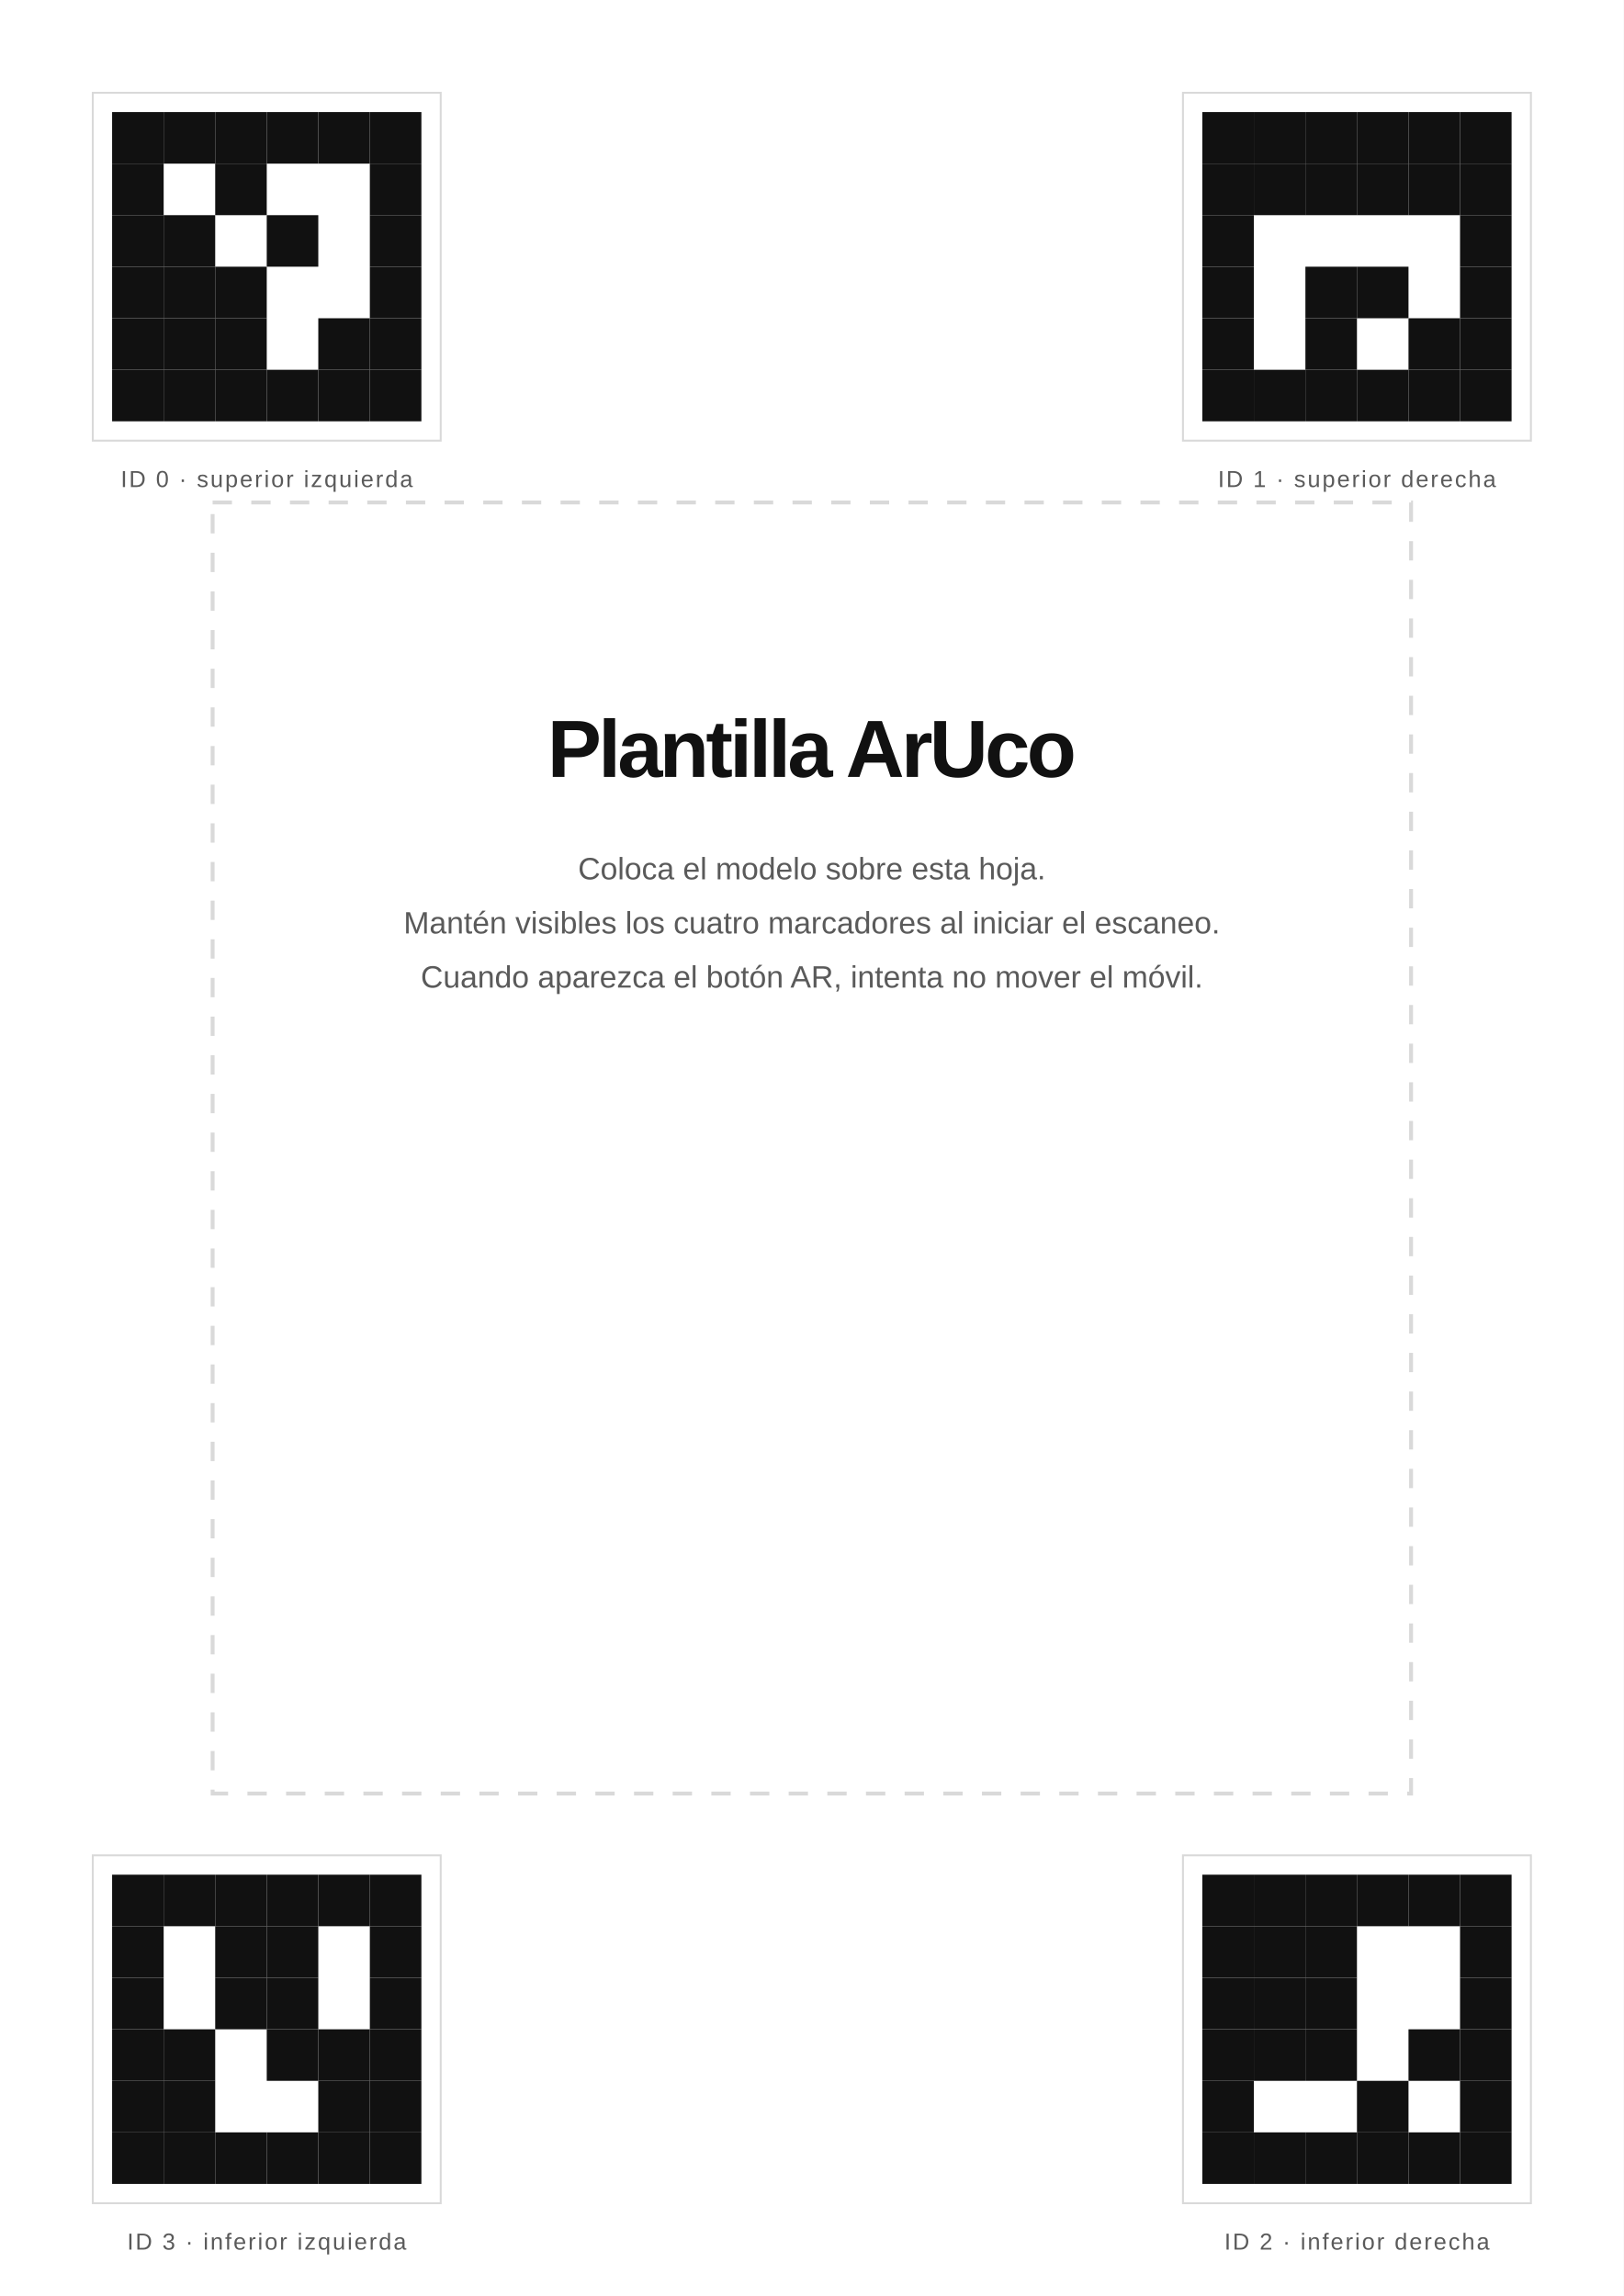
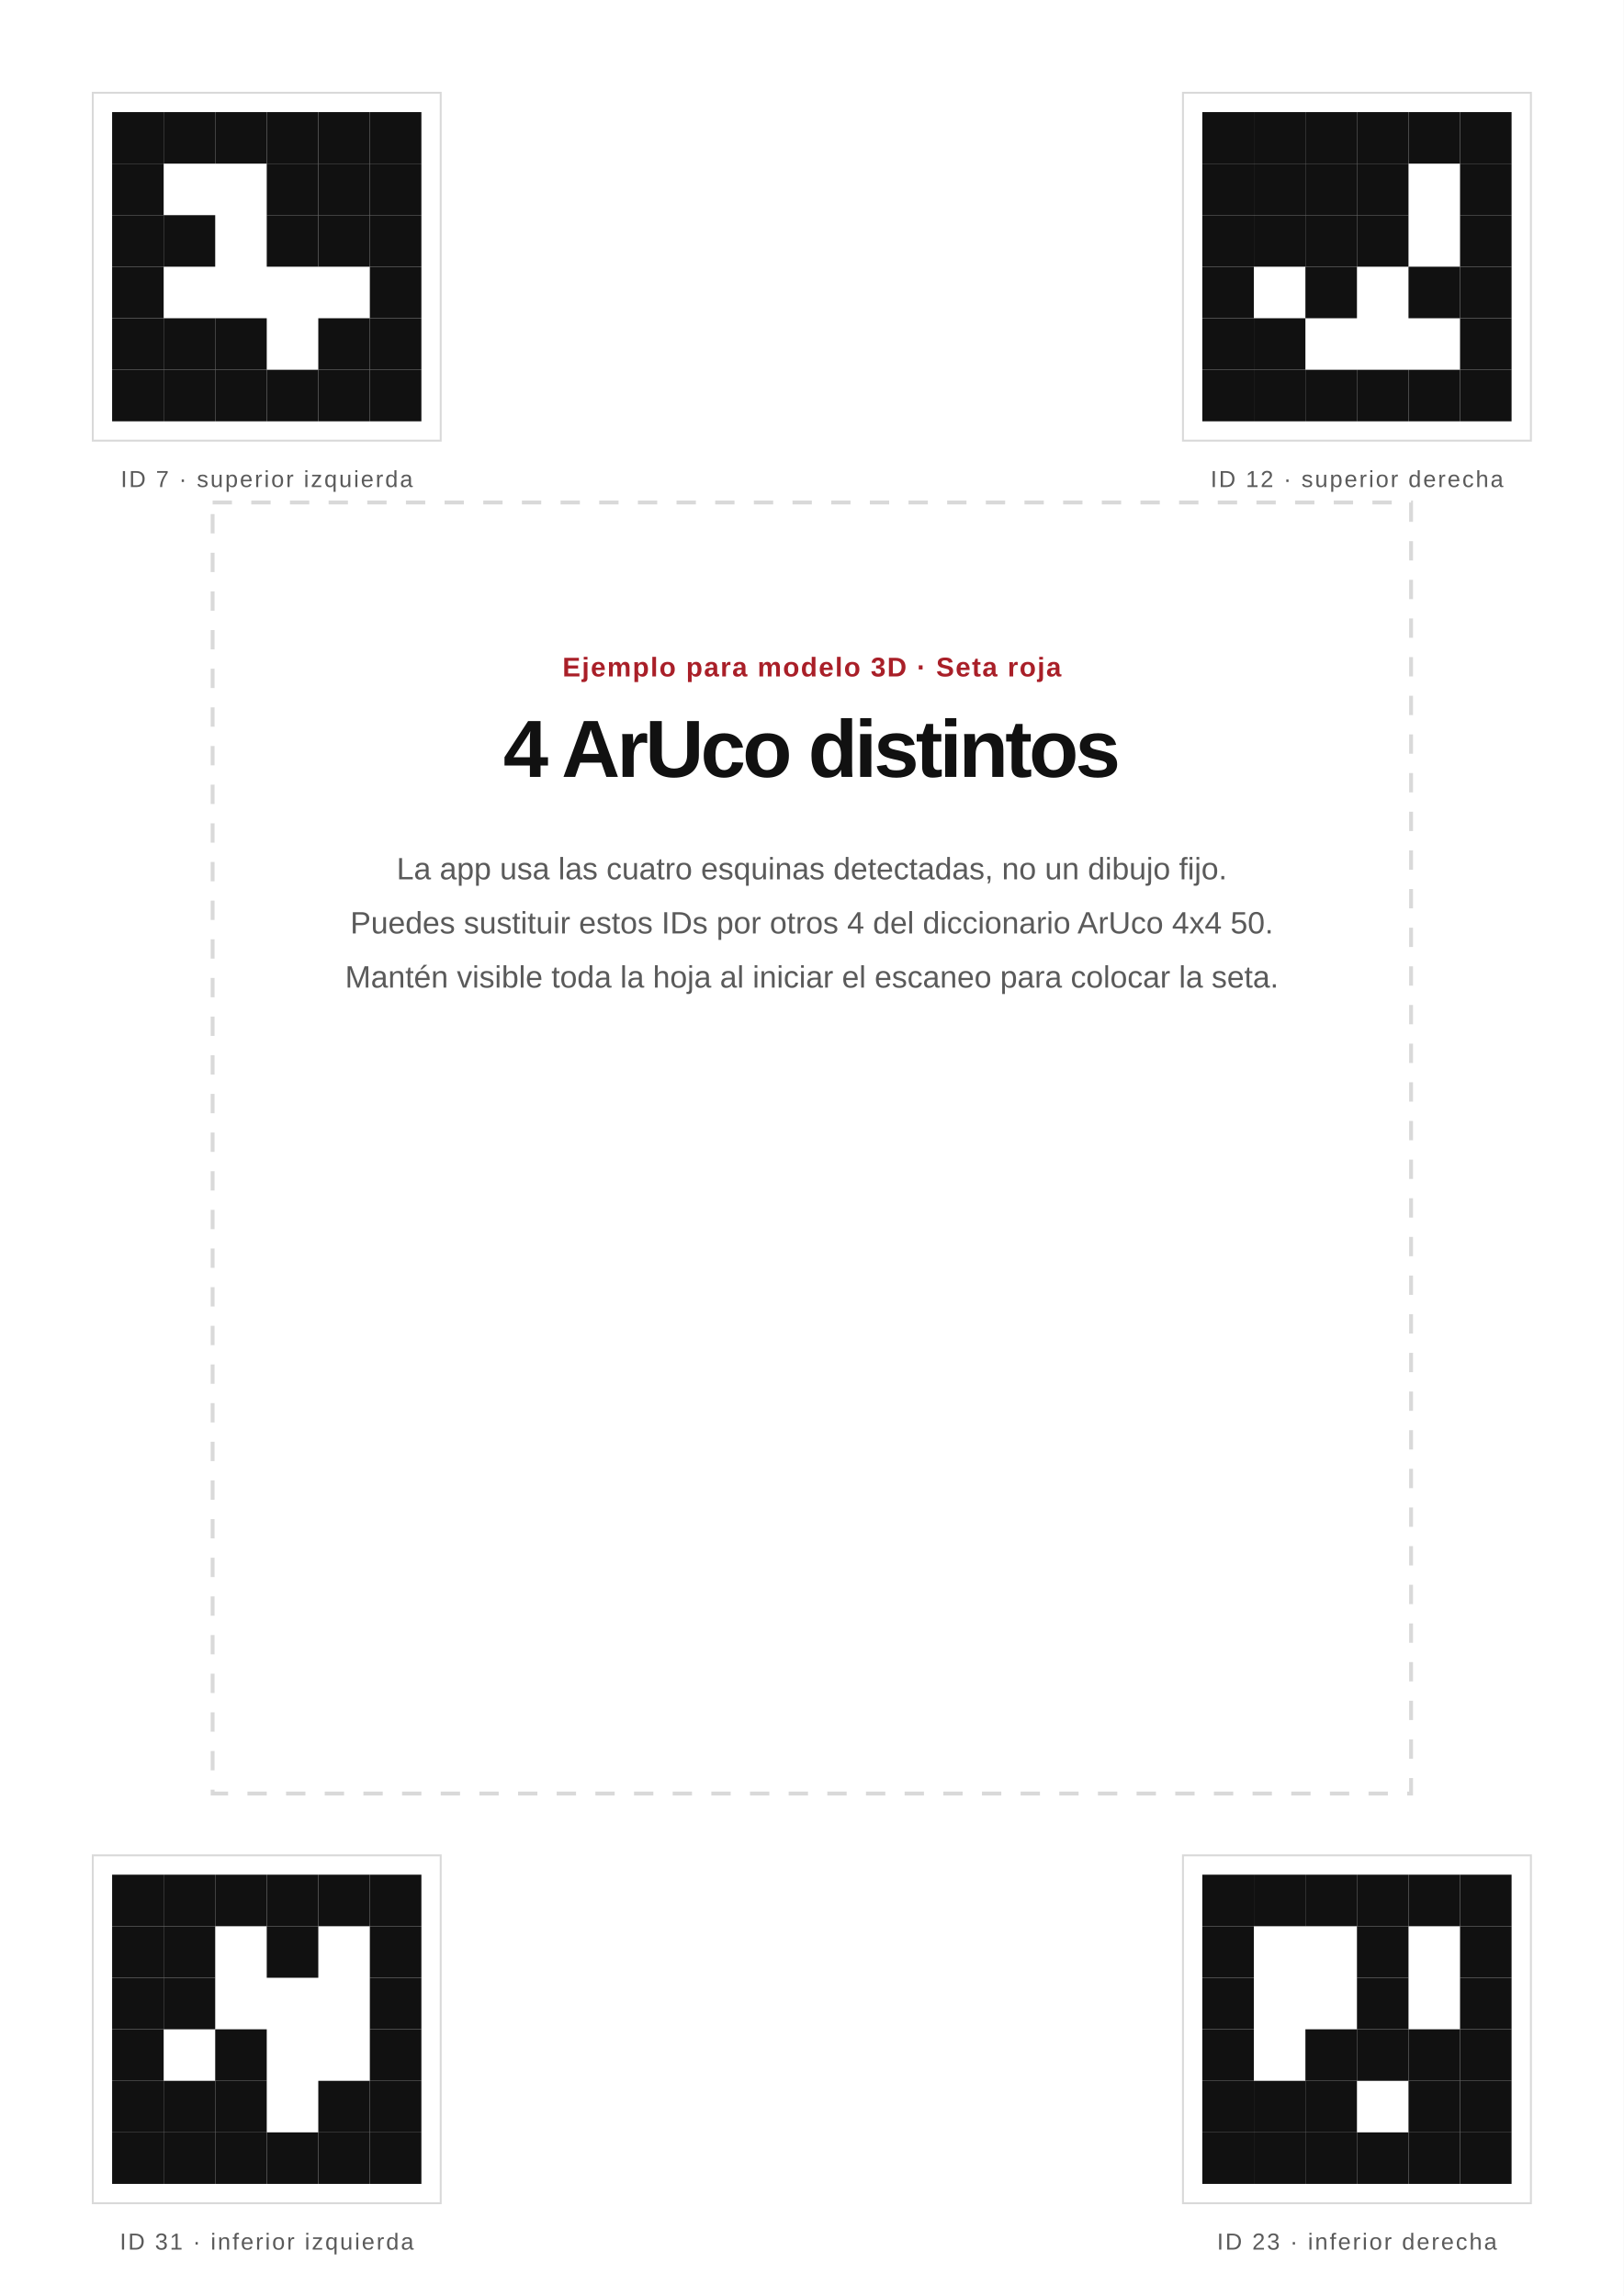
<svg xmlns="http://www.w3.org/2000/svg" viewBox="0 0 840 1188" width="840" height="1188" role="img" aria-labelledby="title desc">
  <defs>
    <style>
      .page-bg { fill: #ffffff; }
      .guide { fill: none; stroke: #d9d9d9; stroke-width: 2; stroke-dasharray: 10 10; }
      .marker-frame { fill: #ffffff; stroke: #d9d9d9; stroke-width: 1; }
      .ink { fill: #111111; }
      .muted { fill: #5a5a5a; }
+       .accent { fill: #a91f28; }
      .label {
        font-family: "Segoe UI", Arial, sans-serif;
        font-size: 12px;
        letter-spacing: 0.08em;
        text-transform: uppercase;
      }
      .title {
        font-family: "Segoe UI", Arial, sans-serif;
        font-size: 42px;
        font-weight: 700;
        letter-spacing: -0.04em;
      }
      .body {
        font-family: "Segoe UI", Arial, sans-serif;
        font-size: 16px;
      }
+       .badge {
+         font-family: "Segoe UI", Arial, sans-serif;
+         font-size: 14px;
+         font-weight: 700;
+         letter-spacing: 0.05em;
+         text-transform: uppercase;
+       }
    </style>
-     <g id="marker-0" class="ink">
+     <g id="marker-7" class="ink">
      <rect x="0" y="0" width="10" height="10" />
      <rect x="10" y="0" width="10" height="10" />
      <rect x="20" y="0" width="10" height="10" />
      <rect x="30" y="0" width="10" height="10" />
      <rect x="40" y="0" width="10" height="10" />
      <rect x="50" y="0" width="10" height="10" />
      <rect x="0" y="10" width="10" height="10" />
-       <rect x="20" y="10" width="10" height="10" />
+       <rect x="30" y="10" width="10" height="10" />
+       <rect x="40" y="10" width="10" height="10" />
      <rect x="50" y="10" width="10" height="10" />
      <rect x="0" y="20" width="10" height="10" />
      <rect x="10" y="20" width="10" height="10" />
      <rect x="30" y="20" width="10" height="10" />
+       <rect x="40" y="20" width="10" height="10" />
      <rect x="50" y="20" width="10" height="10" />
      <rect x="0" y="30" width="10" height="10" />
-       <rect x="10" y="30" width="10" height="10" />
+       <rect x="50" y="30" width="10" height="10" />
+       <rect x="0" y="40" width="10" height="10" />
+       <rect x="10" y="40" width="10" height="10" />
+       <rect x="20" y="40" width="10" height="10" />
+       <rect x="40" y="40" width="10" height="10" />
+       <rect x="50" y="40" width="10" height="10" />
+       <rect x="0" y="50" width="10" height="10" />
+       <rect x="10" y="50" width="10" height="10" />
+       <rect x="20" y="50" width="10" height="10" />
+       <rect x="30" y="50" width="10" height="10" />
+       <rect x="40" y="50" width="10" height="10" />
+       <rect x="50" y="50" width="10" height="10" />
+     </g>
+     <g id="marker-12" class="ink">
+       <rect x="0" y="0" width="10" height="10" />
+       <rect x="10" y="0" width="10" height="10" />
+       <rect x="20" y="0" width="10" height="10" />
+       <rect x="30" y="0" width="10" height="10" />
+       <rect x="40" y="0" width="10" height="10" />
+       <rect x="50" y="0" width="10" height="10" />
+       <rect x="0" y="10" width="10" height="10" />
+       <rect x="10" y="10" width="10" height="10" />
+       <rect x="20" y="10" width="10" height="10" />
+       <rect x="30" y="10" width="10" height="10" />
+       <rect x="50" y="10" width="10" height="10" />
+       <rect x="0" y="20" width="10" height="10" />
+       <rect x="10" y="20" width="10" height="10" />
+       <rect x="20" y="20" width="10" height="10" />
+       <rect x="30" y="20" width="10" height="10" />
+       <rect x="50" y="20" width="10" height="10" />
+       <rect x="0" y="30" width="10" height="10" />
+       <rect x="20" y="30" width="10" height="10" />
+       <rect x="40" y="30" width="10" height="10" />
+       <rect x="50" y="30" width="10" height="10" />
+       <rect x="0" y="40" width="10" height="10" />
+       <rect x="10" y="40" width="10" height="10" />
+       <rect x="50" y="40" width="10" height="10" />
+       <rect x="0" y="50" width="10" height="10" />
+       <rect x="10" y="50" width="10" height="10" />
+       <rect x="20" y="50" width="10" height="10" />
+       <rect x="30" y="50" width="10" height="10" />
+       <rect x="40" y="50" width="10" height="10" />
+       <rect x="50" y="50" width="10" height="10" />
+     </g>
+     <g id="marker-23" class="ink">
+       <rect x="0" y="0" width="10" height="10" />
+       <rect x="10" y="0" width="10" height="10" />
+       <rect x="20" y="0" width="10" height="10" />
+       <rect x="30" y="0" width="10" height="10" />
+       <rect x="40" y="0" width="10" height="10" />
+       <rect x="50" y="0" width="10" height="10" />
+       <rect x="0" y="10" width="10" height="10" />
+       <rect x="30" y="10" width="10" height="10" />
+       <rect x="50" y="10" width="10" height="10" />
+       <rect x="0" y="20" width="10" height="10" />
+       <rect x="30" y="20" width="10" height="10" />
+       <rect x="50" y="20" width="10" height="10" />
+       <rect x="0" y="30" width="10" height="10" />
+       <rect x="20" y="30" width="10" height="10" />
+       <rect x="30" y="30" width="10" height="10" />
+       <rect x="40" y="30" width="10" height="10" />
+       <rect x="50" y="30" width="10" height="10" />
+       <rect x="0" y="40" width="10" height="10" />
+       <rect x="10" y="40" width="10" height="10" />
+       <rect x="20" y="40" width="10" height="10" />
+       <rect x="40" y="40" width="10" height="10" />
+       <rect x="50" y="40" width="10" height="10" />
+       <rect x="0" y="50" width="10" height="10" />
+       <rect x="10" y="50" width="10" height="10" />
+       <rect x="20" y="50" width="10" height="10" />
+       <rect x="30" y="50" width="10" height="10" />
+       <rect x="40" y="50" width="10" height="10" />
+       <rect x="50" y="50" width="10" height="10" />
+     </g>
+     <g id="marker-31" class="ink">
+       <rect x="0" y="0" width="10" height="10" />
+       <rect x="10" y="0" width="10" height="10" />
+       <rect x="20" y="0" width="10" height="10" />
+       <rect x="30" y="0" width="10" height="10" />
+       <rect x="40" y="0" width="10" height="10" />
+       <rect x="50" y="0" width="10" height="10" />
+       <rect x="0" y="10" width="10" height="10" />
+       <rect x="10" y="10" width="10" height="10" />
+       <rect x="30" y="10" width="10" height="10" />
+       <rect x="50" y="10" width="10" height="10" />
+       <rect x="0" y="20" width="10" height="10" />
+       <rect x="10" y="20" width="10" height="10" />
+       <rect x="50" y="20" width="10" height="10" />
+       <rect x="0" y="30" width="10" height="10" />
      <rect x="20" y="30" width="10" height="10" />
      <rect x="50" y="30" width="10" height="10" />
      <rect x="0" y="40" width="10" height="10" />
      <rect x="10" y="40" width="10" height="10" />
      <rect x="20" y="40" width="10" height="10" />
      <rect x="40" y="40" width="10" height="10" />
      <rect x="50" y="40" width="10" height="10" />
      <rect x="0" y="50" width="10" height="10" />
      <rect x="10" y="50" width="10" height="10" />
      <rect x="20" y="50" width="10" height="10" />
      <rect x="30" y="50" width="10" height="10" />
      <rect x="40" y="50" width="10" height="10" />
      <rect x="50" y="50" width="10" height="10" />
    </g>
-     <g id="marker-1" class="ink">
-       <rect x="0" y="0" width="10" height="10" />
-       <rect x="10" y="0" width="10" height="10" />
-       <rect x="20" y="0" width="10" height="10" />
-       <rect x="30" y="0" width="10" height="10" />
-       <rect x="40" y="0" width="10" height="10" />
-       <rect x="50" y="0" width="10" height="10" />
-       <rect x="0" y="10" width="10" height="10" />
-       <rect x="10" y="10" width="10" height="10" />
-       <rect x="20" y="10" width="10" height="10" />
-       <rect x="30" y="10" width="10" height="10" />
-       <rect x="40" y="10" width="10" height="10" />
-       <rect x="50" y="10" width="10" height="10" />
-       <rect x="0" y="20" width="10" height="10" />
-       <rect x="50" y="20" width="10" height="10" />
-       <rect x="0" y="30" width="10" height="10" />
-       <rect x="20" y="30" width="10" height="10" />
-       <rect x="30" y="30" width="10" height="10" />
-       <rect x="50" y="30" width="10" height="10" />
-       <rect x="0" y="40" width="10" height="10" />
-       <rect x="20" y="40" width="10" height="10" />
-       <rect x="40" y="40" width="10" height="10" />
-       <rect x="50" y="40" width="10" height="10" />
-       <rect x="0" y="50" width="10" height="10" />
-       <rect x="10" y="50" width="10" height="10" />
-       <rect x="20" y="50" width="10" height="10" />
-       <rect x="30" y="50" width="10" height="10" />
-       <rect x="40" y="50" width="10" height="10" />
-       <rect x="50" y="50" width="10" height="10" />
-     </g>
-     <g id="marker-2" class="ink">
-       <rect x="0" y="0" width="10" height="10" />
-       <rect x="10" y="0" width="10" height="10" />
-       <rect x="20" y="0" width="10" height="10" />
-       <rect x="30" y="0" width="10" height="10" />
-       <rect x="40" y="0" width="10" height="10" />
-       <rect x="50" y="0" width="10" height="10" />
-       <rect x="0" y="10" width="10" height="10" />
-       <rect x="10" y="10" width="10" height="10" />
-       <rect x="20" y="10" width="10" height="10" />
-       <rect x="50" y="10" width="10" height="10" />
-       <rect x="0" y="20" width="10" height="10" />
-       <rect x="10" y="20" width="10" height="10" />
-       <rect x="20" y="20" width="10" height="10" />
-       <rect x="50" y="20" width="10" height="10" />
-       <rect x="0" y="30" width="10" height="10" />
-       <rect x="10" y="30" width="10" height="10" />
-       <rect x="20" y="30" width="10" height="10" />
-       <rect x="40" y="30" width="10" height="10" />
-       <rect x="50" y="30" width="10" height="10" />
-       <rect x="0" y="40" width="10" height="10" />
-       <rect x="30" y="40" width="10" height="10" />
-       <rect x="50" y="40" width="10" height="10" />
-       <rect x="0" y="50" width="10" height="10" />
-       <rect x="10" y="50" width="10" height="10" />
-       <rect x="20" y="50" width="10" height="10" />
-       <rect x="30" y="50" width="10" height="10" />
-       <rect x="40" y="50" width="10" height="10" />
-       <rect x="50" y="50" width="10" height="10" />
-     </g>
-     <g id="marker-3" class="ink">
-       <rect x="0" y="0" width="10" height="10" />
-       <rect x="10" y="0" width="10" height="10" />
-       <rect x="20" y="0" width="10" height="10" />
-       <rect x="30" y="0" width="10" height="10" />
-       <rect x="40" y="0" width="10" height="10" />
-       <rect x="50" y="0" width="10" height="10" />
-       <rect x="0" y="10" width="10" height="10" />
-       <rect x="20" y="10" width="10" height="10" />
-       <rect x="30" y="10" width="10" height="10" />
-       <rect x="50" y="10" width="10" height="10" />
-       <rect x="0" y="20" width="10" height="10" />
-       <rect x="20" y="20" width="10" height="10" />
-       <rect x="30" y="20" width="10" height="10" />
-       <rect x="50" y="20" width="10" height="10" />
-       <rect x="0" y="30" width="10" height="10" />
-       <rect x="10" y="30" width="10" height="10" />
-       <rect x="30" y="30" width="10" height="10" />
-       <rect x="40" y="30" width="10" height="10" />
-       <rect x="50" y="30" width="10" height="10" />
-       <rect x="0" y="40" width="10" height="10" />
-       <rect x="10" y="40" width="10" height="10" />
-       <rect x="40" y="40" width="10" height="10" />
-       <rect x="50" y="40" width="10" height="10" />
-       <rect x="0" y="50" width="10" height="10" />
-       <rect x="10" y="50" width="10" height="10" />
-       <rect x="20" y="50" width="10" height="10" />
-       <rect x="30" y="50" width="10" height="10" />
-       <rect x="40" y="50" width="10" height="10" />
-       <rect x="50" y="50" width="10" height="10" />
-     </g>
  </defs>
  <rect class="page-bg" x="0" y="0" width="840" height="1188" />
  <g transform="translate(48 48)">
    <rect class="marker-frame" x="0" y="0" width="180" height="180" />
-     <use href="#marker-0" transform="translate(10 10) scale(2.666667)" />
-     <text class="label muted" x="90" y="204" text-anchor="middle">ID 0 · superior izquierda</text>
+     <use href="#marker-7" transform="translate(10 10) scale(2.666667)" />
+     <text class="label muted" x="90" y="204" text-anchor="middle">ID 7 · superior izquierda</text>
  </g>
  <g transform="translate(612 48)">
    <rect class="marker-frame" x="0" y="0" width="180" height="180" />
-     <use href="#marker-1" transform="translate(10 10) scale(2.666667)" />
-     <text class="label muted" x="90" y="204" text-anchor="middle">ID 1 · superior derecha</text>
+     <use href="#marker-12" transform="translate(10 10) scale(2.666667)" />
+     <text class="label muted" x="90" y="204" text-anchor="middle">ID 12 · superior derecha</text>
  </g>
  <g transform="translate(48 960)">
    <rect class="marker-frame" x="0" y="0" width="180" height="180" />
-     <use href="#marker-3" transform="translate(10 10) scale(2.666667)" />
-     <text class="label muted" x="90" y="204" text-anchor="middle">ID 3 · inferior izquierda</text>
+     <use href="#marker-31" transform="translate(10 10) scale(2.666667)" />
+     <text class="label muted" x="90" y="204" text-anchor="middle">ID 31 · inferior izquierda</text>
  </g>
  <g transform="translate(612 960)">
    <rect class="marker-frame" x="0" y="0" width="180" height="180" />
-     <use href="#marker-2" transform="translate(10 10) scale(2.666667)" />
-     <text class="label muted" x="90" y="204" text-anchor="middle">ID 2 · inferior derecha</text>
+     <use href="#marker-23" transform="translate(10 10) scale(2.666667)" />
+     <text class="label muted" x="90" y="204" text-anchor="middle">ID 23 · inferior derecha</text>
  </g>
  <rect class="guide" x="110" y="260" width="620" height="668" />
-   <text class="title ink" x="420" y="402" text-anchor="middle">Plantilla ArUco</text>
-   <text class="body muted" x="420" y="455" text-anchor="middle">Coloca el modelo sobre esta hoja.</text>
-   <text class="body muted" x="420" y="483" text-anchor="middle">Mantén visibles los cuatro marcadores al iniciar el escaneo.</text>
-   <text class="body muted" x="420" y="511" text-anchor="middle">Cuando aparezca el botón AR, intenta no mover el móvil.</text>
+   <text class="badge accent" x="420" y="350" text-anchor="middle">Ejemplo para modelo 3D · Seta roja</text>
+   <text class="title ink" x="420" y="402" text-anchor="middle">4 ArUco distintos</text>
+   <text class="body muted" x="420" y="455" text-anchor="middle">La app usa las cuatro esquinas detectadas, no un dibujo fijo.</text>
+   <text class="body muted" x="420" y="483" text-anchor="middle">Puedes sustituir estos IDs por otros 4 del diccionario ArUco 4x4 50.</text>
+   <text class="body muted" x="420" y="511" text-anchor="middle">Mantén visible toda la hoja al iniciar el escaneo para colocar la seta.</text>
</svg>
